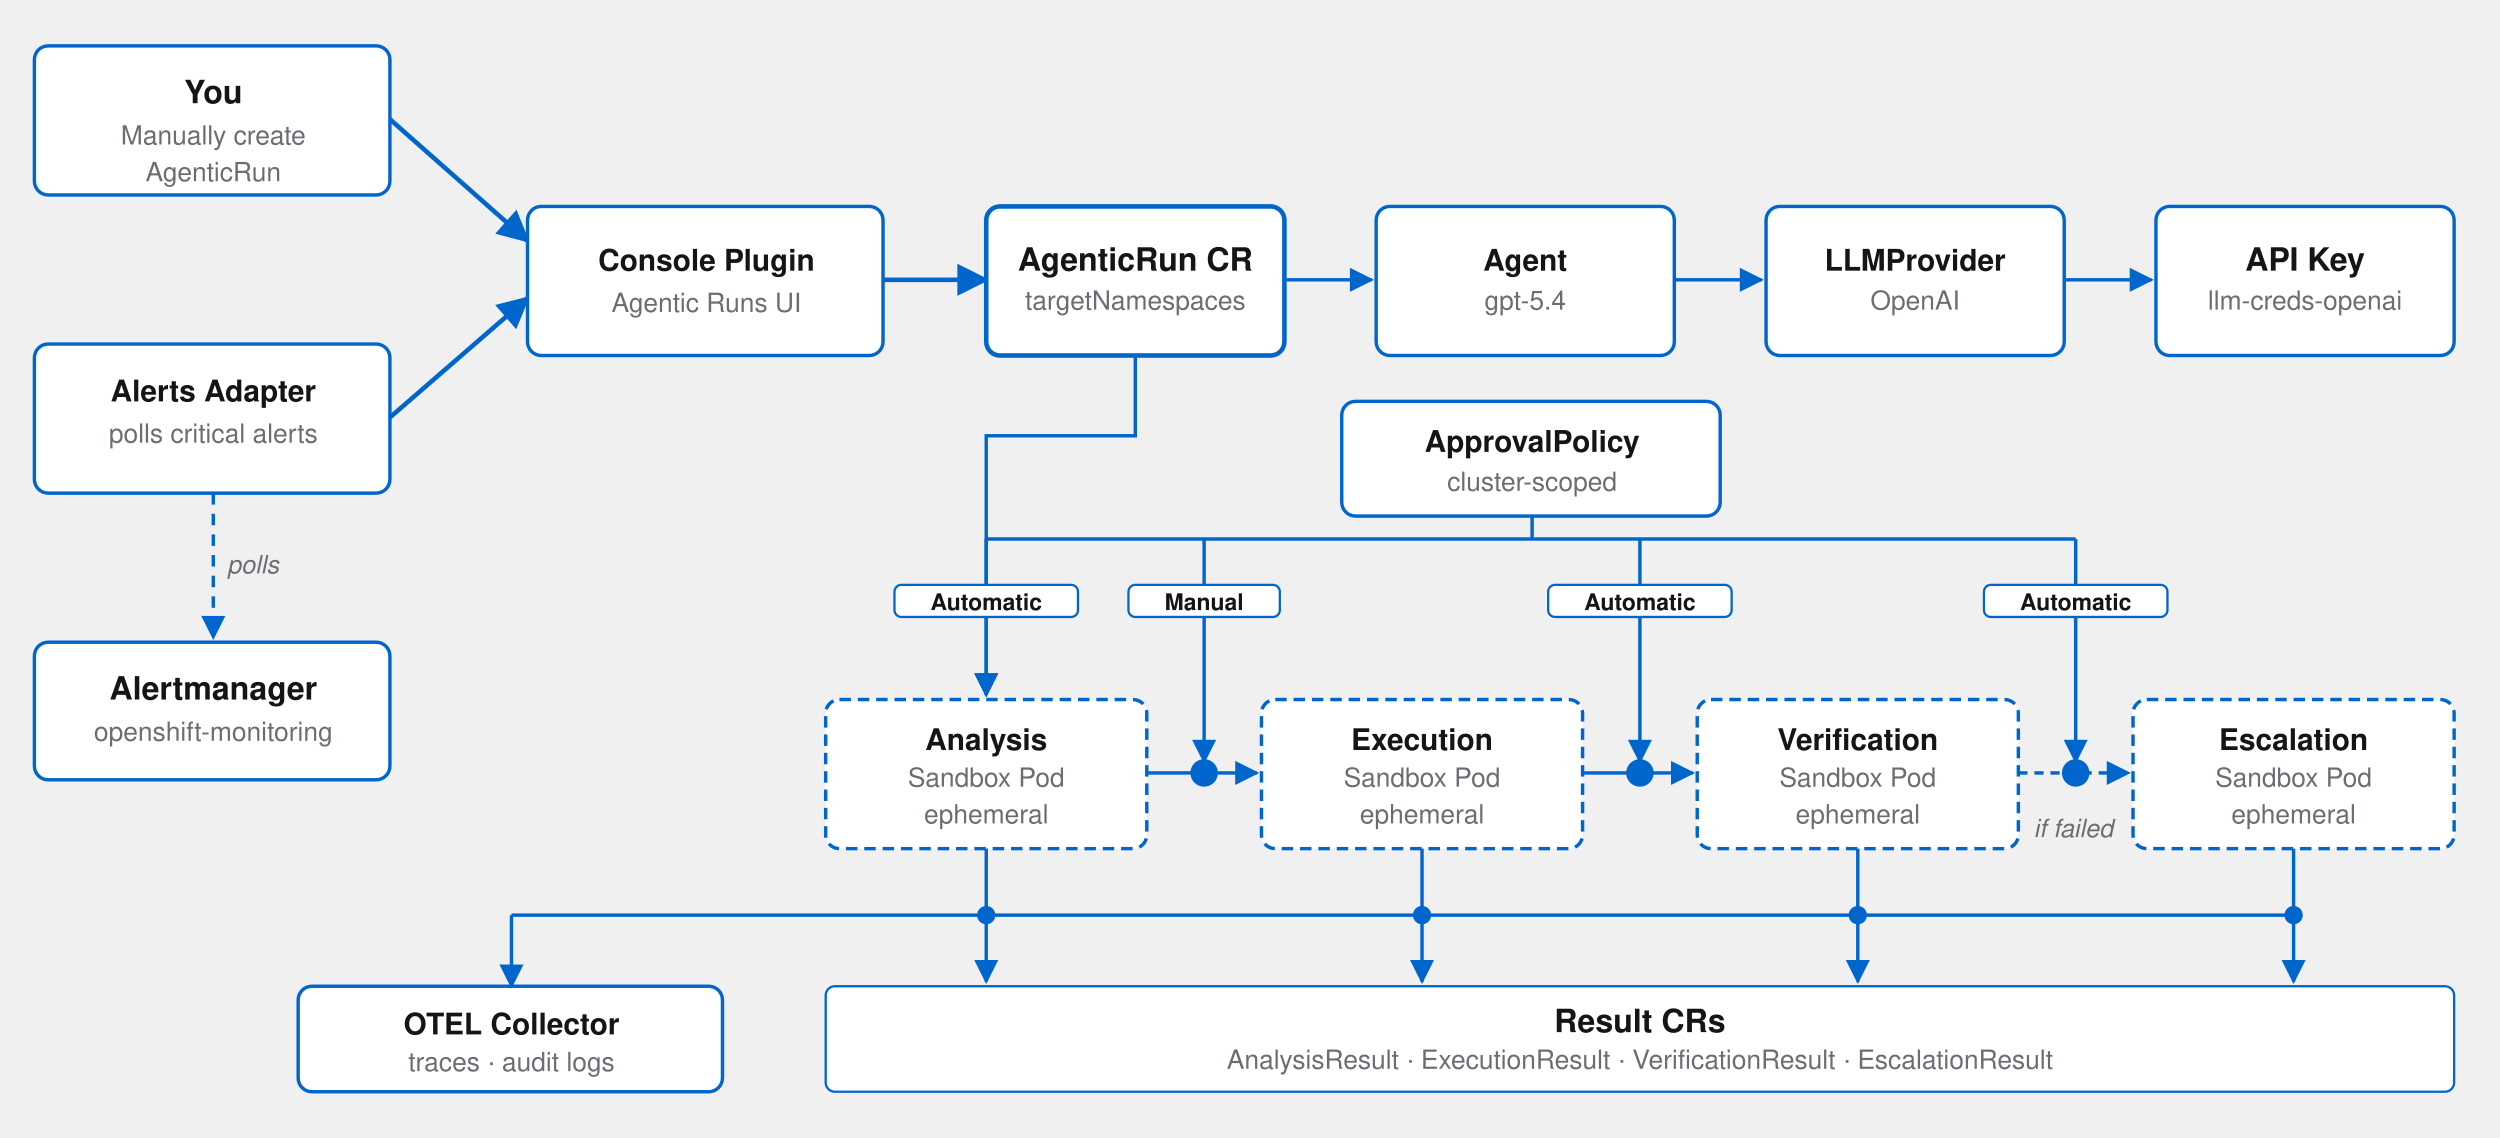
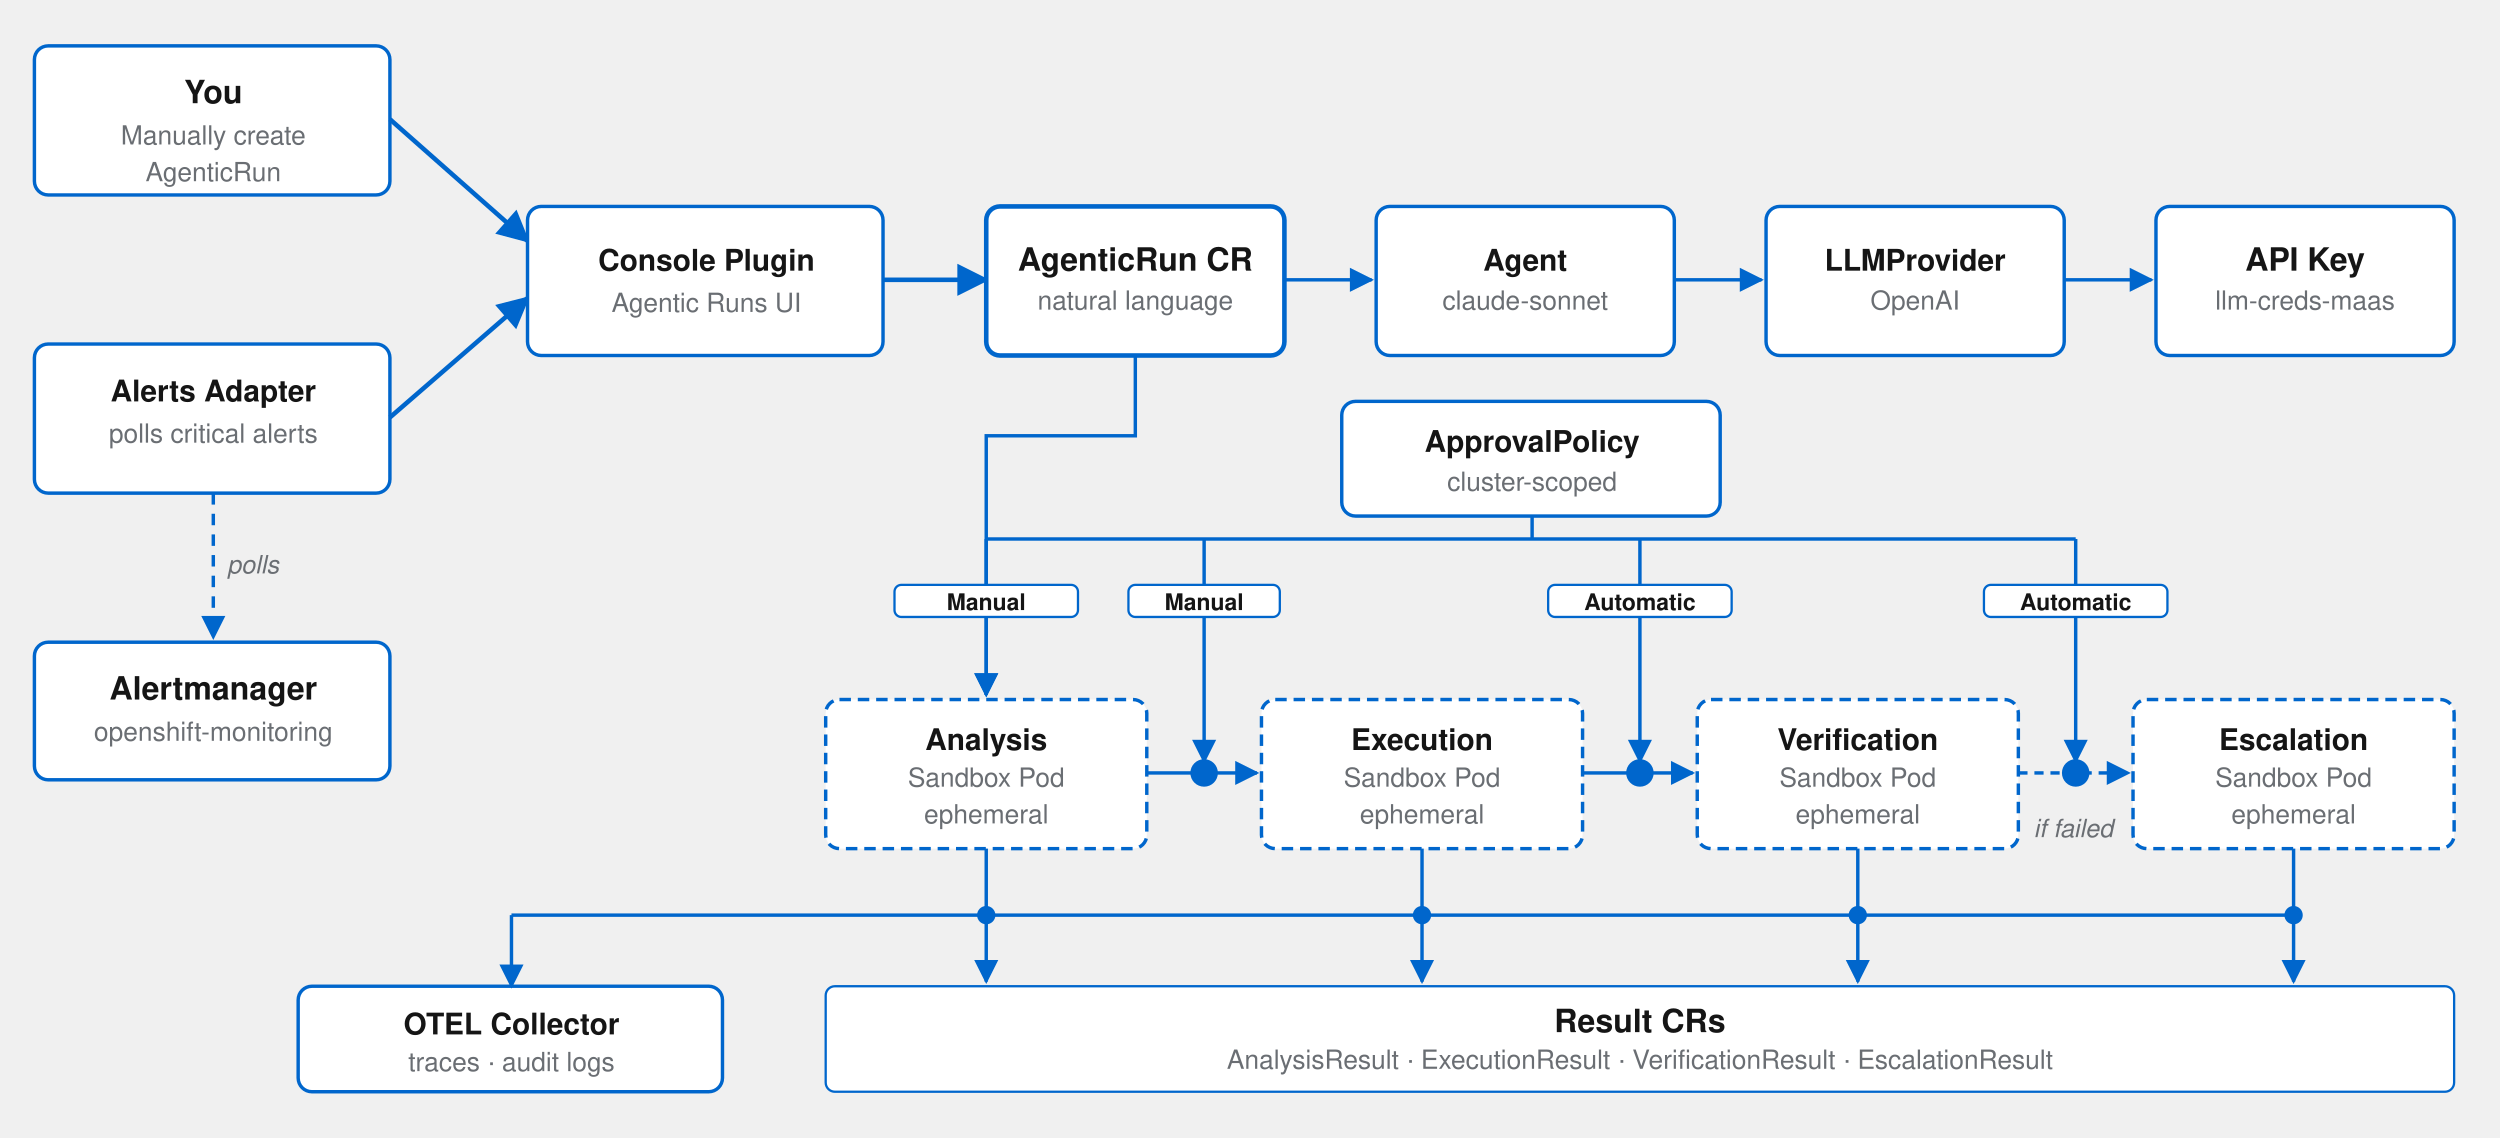
<svg xmlns="http://www.w3.org/2000/svg" viewBox="0 25 1090 496" width="1090" height="496" font-family="'Red Hat Text',-apple-system,'Segoe UI',Helvetica,Arial,sans-serif" font-size="13">
  <defs>
    <marker id="arr" viewBox="0 0 10 10" refX="9" refY="5" markerWidth="7" markerHeight="7" orient="auto-start-reverse">
      <path d="M0,0 L10,5 L0,10 z" fill="#0066cc" />
    </marker>
    <marker id="arrhl" viewBox="0 0 10 10" refX="9" refY="5" markerWidth="7" markerHeight="7" orient="auto-start-reverse">
      <path d="M0,0 L10,5 L0,10 z" fill="#0066cc" />
    </marker>
  </defs>
  <style>
    .box   { fill:#ffffff; stroke:#0066cc; stroke-width:1.5; }
    .inner { fill:#ffffff; stroke:#0066cc; stroke-width:1; }
    .pre   { fill:#ffffff; stroke:#0066cc; stroke-width:1.5; }
    .high  { fill:#ffffff; stroke:#0066cc; stroke-width:2; }
    .eph   { fill:#ffffff; stroke:#0066cc; stroke-width:1.5; stroke-dasharray:5 3; }
    .esc   { fill:#ffffff; stroke:#0066cc; stroke-width:1.5; stroke-dasharray:5 3; }
    .plbl  { fill:#ffffff; stroke:#0066cc; stroke-width:1; }
    .albl  { fill:#ffffff; stroke:#0066cc; stroke-width:1; }
    .tt    { fill:#151515; font-weight:600; font-size:14px; }
    .ts    { fill:#6a6e73; font-size:11.5px; }
    .lbl   { fill:#6a6e73; font-size:11px; font-style:italic; }
    .gt    { fill:#151515; font-weight:600; font-size:13px; }
    .bt    { fill:#151515; font-weight:600; font-size:14px; }
    .ort   { fill:#151515; font-weight:600; font-size:13px; }
    .ln    { stroke:#0066cc; stroke-width:1.5; fill:none; marker-end:url(#arr); }
    .lnhl  { stroke:#0066cc; stroke-width:2; fill:none; marker-end:url(#arrhl); }
    .lnd   { stroke:#0066cc; stroke-width:1.5; fill:none; stroke-dasharray:5 4; marker-end:url(#arr); }
    .lngrn { stroke:#0066cc; stroke-width:1.5; fill:none; stroke-dasharray:3 3; marker-end:url(#arr); }
    .dim   { opacity:0.35; }
  </style>
  <rect class="box" x="15" y="45" width="155" height="65" rx="6" />
  <text class="tt" x="93" y="70" text-anchor="middle">You</text>
  <text class="ts" x="93" y="88" text-anchor="middle">Manually create</text>
  <text class="ts" x="93" y="104" text-anchor="middle">AgenticRun</text>
  <rect class="pre" x="15" y="175" width="155" height="65" rx="6" />
  <text class="gt" x="93" y="200" text-anchor="middle">Alerts Adapter</text>
  <text class="ts" x="93" y="218" text-anchor="middle">polls critical alerts</text>
  <rect class="box" x="15" y="305" width="155" height="60" rx="6" />
  <text class="tt" x="93" y="330" text-anchor="middle">Alertmanager</text>
  <text class="ts" x="93" y="348" text-anchor="middle">openshift-monitoring</text>
  <path class="lnd" d="M93,240 L93,303" />
  <text class="lbl" x="99" y="275" text-anchor="start">polls</text>
  <path class="lnhl" d="M170,77 L230,130" />
  <path class="lnhl" d="M170,207 L230,155" />
  <rect class="pre" x="230" y="115" width="155" height="65" rx="6" />
  <text class="gt" x="308" y="143" text-anchor="middle">Console Plugin</text>
  <text class="ts" x="308" y="161" text-anchor="middle">Agentic Runs UI</text>
  <path class="lnhl" d="M385,147 L430,147" />
  <rect class="high" x="430" y="115" width="130" height="65" rx="6" />
  <text class="bt" x="495" y="143" text-anchor="middle">AgenticRun CR</text>
-   <text class="ts" x="495" y="160" text-anchor="middle">targetNamespaces</text>
+   <text class="ts" x="495" y="160" text-anchor="middle">natural language</text>
  <path class="ln" d="M560,147 L598,147" />
  <rect class="pre" x="600" y="115" width="130" height="65" rx="6" />
  <text class="gt" x="665" y="143" text-anchor="middle">Agent</text>
-   <text class="ts" x="665" y="160" text-anchor="middle">gpt-5.4</text>
+   <text class="ts" x="665" y="160" text-anchor="middle">claude-sonnet</text>
  <path class="ln" d="M730,147 L768,147" />
  <rect class="pre" x="770" y="115" width="130" height="65" rx="6" />
  <text class="gt" x="835" y="143" text-anchor="middle">LLMProvider</text>
  <text class="ts" x="835" y="160" text-anchor="middle">OpenAI</text>
  <path class="ln" d="M900,147 L938,147" />
  <rect class="box" x="940" y="115" width="130" height="65" rx="6" />
  <text class="tt" x="1005" y="143" text-anchor="middle">API Key</text>
-   <text class="ts" x="1005" y="160" text-anchor="middle">llm-creds-openai</text>
+   <text class="ts" x="1005" y="160" text-anchor="middle">llm-creds-maas</text>
  <path d="M495,180 L495,215 L430,215 L430,328" style="stroke:#0066cc;stroke-width:1.5;fill:none;marker-end:url(#arr);" />
  <rect class="pre" x="585" y="200" width="165" height="50" rx="6" />
  <text class="gt" x="668" y="222" text-anchor="middle">ApprovalPolicy</text>
  <text class="ts" x="668" y="239" text-anchor="middle">cluster-scoped</text>
  <line x1="668" y1="250" x2="668" y2="260" stroke="#0066cc" stroke-width="1.5" fill="none" />
  <line x1="430" y1="260" x2="905" y2="260" stroke="#0066cc" stroke-width="1.5" fill="none" />
  <path d="M430,260 L430,328" style="stroke:#0066cc;stroke-width:1.5;fill:none;marker-end:url(#arr);" />
-   <rect class="albl" x="390" y="280" width="80" height="14" rx="3" />
-   <text x="430" y="291" text-anchor="middle" font-size="10" font-weight="700" fill="#151515">Automatic</text>
+   <rect class="plbl" x="390" y="280" width="80" height="14" rx="3" />
+   <text x="430" y="291" text-anchor="middle" font-size="10" font-weight="700" fill="#151515">Manual</text>
  <path d="M525,260 L525,357" style="stroke:#0066cc;stroke-width:1.5;fill:none;marker-end:url(#arr);" />
  <rect class="plbl" x="492" y="280" width="66" height="14" rx="3" />
  <text x="525" y="291" text-anchor="middle" font-size="10" font-weight="700" fill="#151515">Manual</text>
  <path d="M715,260 L715,357" style="stroke:#0066cc;stroke-width:1.5;fill:none;marker-end:url(#arr);" />
  <rect class="albl" x="675" y="280" width="80" height="14" rx="3" />
  <text x="715" y="291" text-anchor="middle" font-size="10" font-weight="700" fill="#151515">Automatic</text>
  <path d="M905,260 L905,357" style="stroke:#0066cc;stroke-width:1.5;fill:none;marker-end:url(#arr);" />
  <rect class="albl" x="865" y="280" width="80" height="14" rx="3" />
  <text x="905" y="291" text-anchor="middle" font-size="10" font-weight="700" fill="#151515">Automatic</text>
  <rect class="eph" x="360" y="330" width="140" height="65" rx="6" />
  <text class="ort" x="430" y="352" text-anchor="middle">Analysis</text>
  <text class="ts" x="430" y="368" text-anchor="middle">Sandbox Pod</text>
  <text class="ts" x="430" y="384" text-anchor="middle">ephemeral</text>
  <path d="M500,362 L548,362" style="stroke:#0066cc;stroke-width:1.5;fill:none;marker-end:url(#arr);" />
  <rect class="eph" x="550" y="330" width="140" height="65" rx="6" />
  <text class="ort" x="620" y="352" text-anchor="middle">Execution</text>
  <text class="ts" x="620" y="368" text-anchor="middle">Sandbox Pod</text>
  <text class="ts" x="620" y="384" text-anchor="middle">ephemeral</text>
  <path d="M690,362 L738,362" style="stroke:#0066cc;stroke-width:1.5;fill:none;marker-end:url(#arr);" />
  <rect class="eph" x="740" y="330" width="140" height="65" rx="6" />
  <text class="ort" x="810" y="352" text-anchor="middle">Verification</text>
  <text class="ts" x="810" y="368" text-anchor="middle">Sandbox Pod</text>
  <text class="ts" x="810" y="384" text-anchor="middle">ephemeral</text>
  <path d="M880,362 L928,362" style="stroke:#0066cc;stroke-width:1.5;fill:none;stroke-dasharray:4 3;marker-end:url(#arr);" />
  <text class="lbl" x="904" y="390" text-anchor="middle">if failed</text>
  <rect class="esc" x="930" y="330" width="140" height="65" rx="6" />
  <text class="ort" x="1000" y="352" text-anchor="middle">Escalation</text>
  <text class="ts" x="1000" y="368" text-anchor="middle">Sandbox Pod</text>
  <text class="ts" x="1000" y="384" text-anchor="middle">ephemeral</text>
  <circle cx="525" cy="362" r="6" fill="#0066cc" />
  <circle cx="715" cy="362" r="6" fill="#0066cc" />
  <circle cx="905" cy="362" r="6" fill="#0066cc" />
  <path class="ln" d="M430,395 L430,453" />
  <path class="ln" d="M620,395 L620,453" />
  <path class="ln" d="M810,395 L810,453" />
  <path class="ln" d="M1000,395 L1000,453" />
  <rect class="inner" x="360" y="455" width="710" height="46" rx="4" />
  <text class="tt" x="715" y="475" text-anchor="middle">Result CRs</text>
  <text class="ts" x="715" y="491" text-anchor="middle">AnalysisResult · ExecutionResult · VerificationResult · EscalationResult</text>
  <rect class="pre" x="130" y="455" width="185" height="46" rx="6" />
  <text class="gt" x="223" y="476" text-anchor="middle">OTEL Collector</text>
  <text class="ts" x="223" y="492" text-anchor="middle">traces · audit logs</text>
  <line x1="1000" y1="424" x2="223" y2="424" stroke="#0066cc" stroke-width="1.5" fill="none" />
  <path d="M223,424 L223,455" style="stroke:#0066cc;stroke-width:1.5;fill:none;marker-end:url(#arr);" />
  <circle cx="430" cy="424" r="4" fill="#0066cc" />
  <circle cx="620" cy="424" r="4" fill="#0066cc" />
  <circle cx="810" cy="424" r="4" fill="#0066cc" />
  <circle cx="1000" cy="424" r="4" fill="#0066cc" />
</svg>
